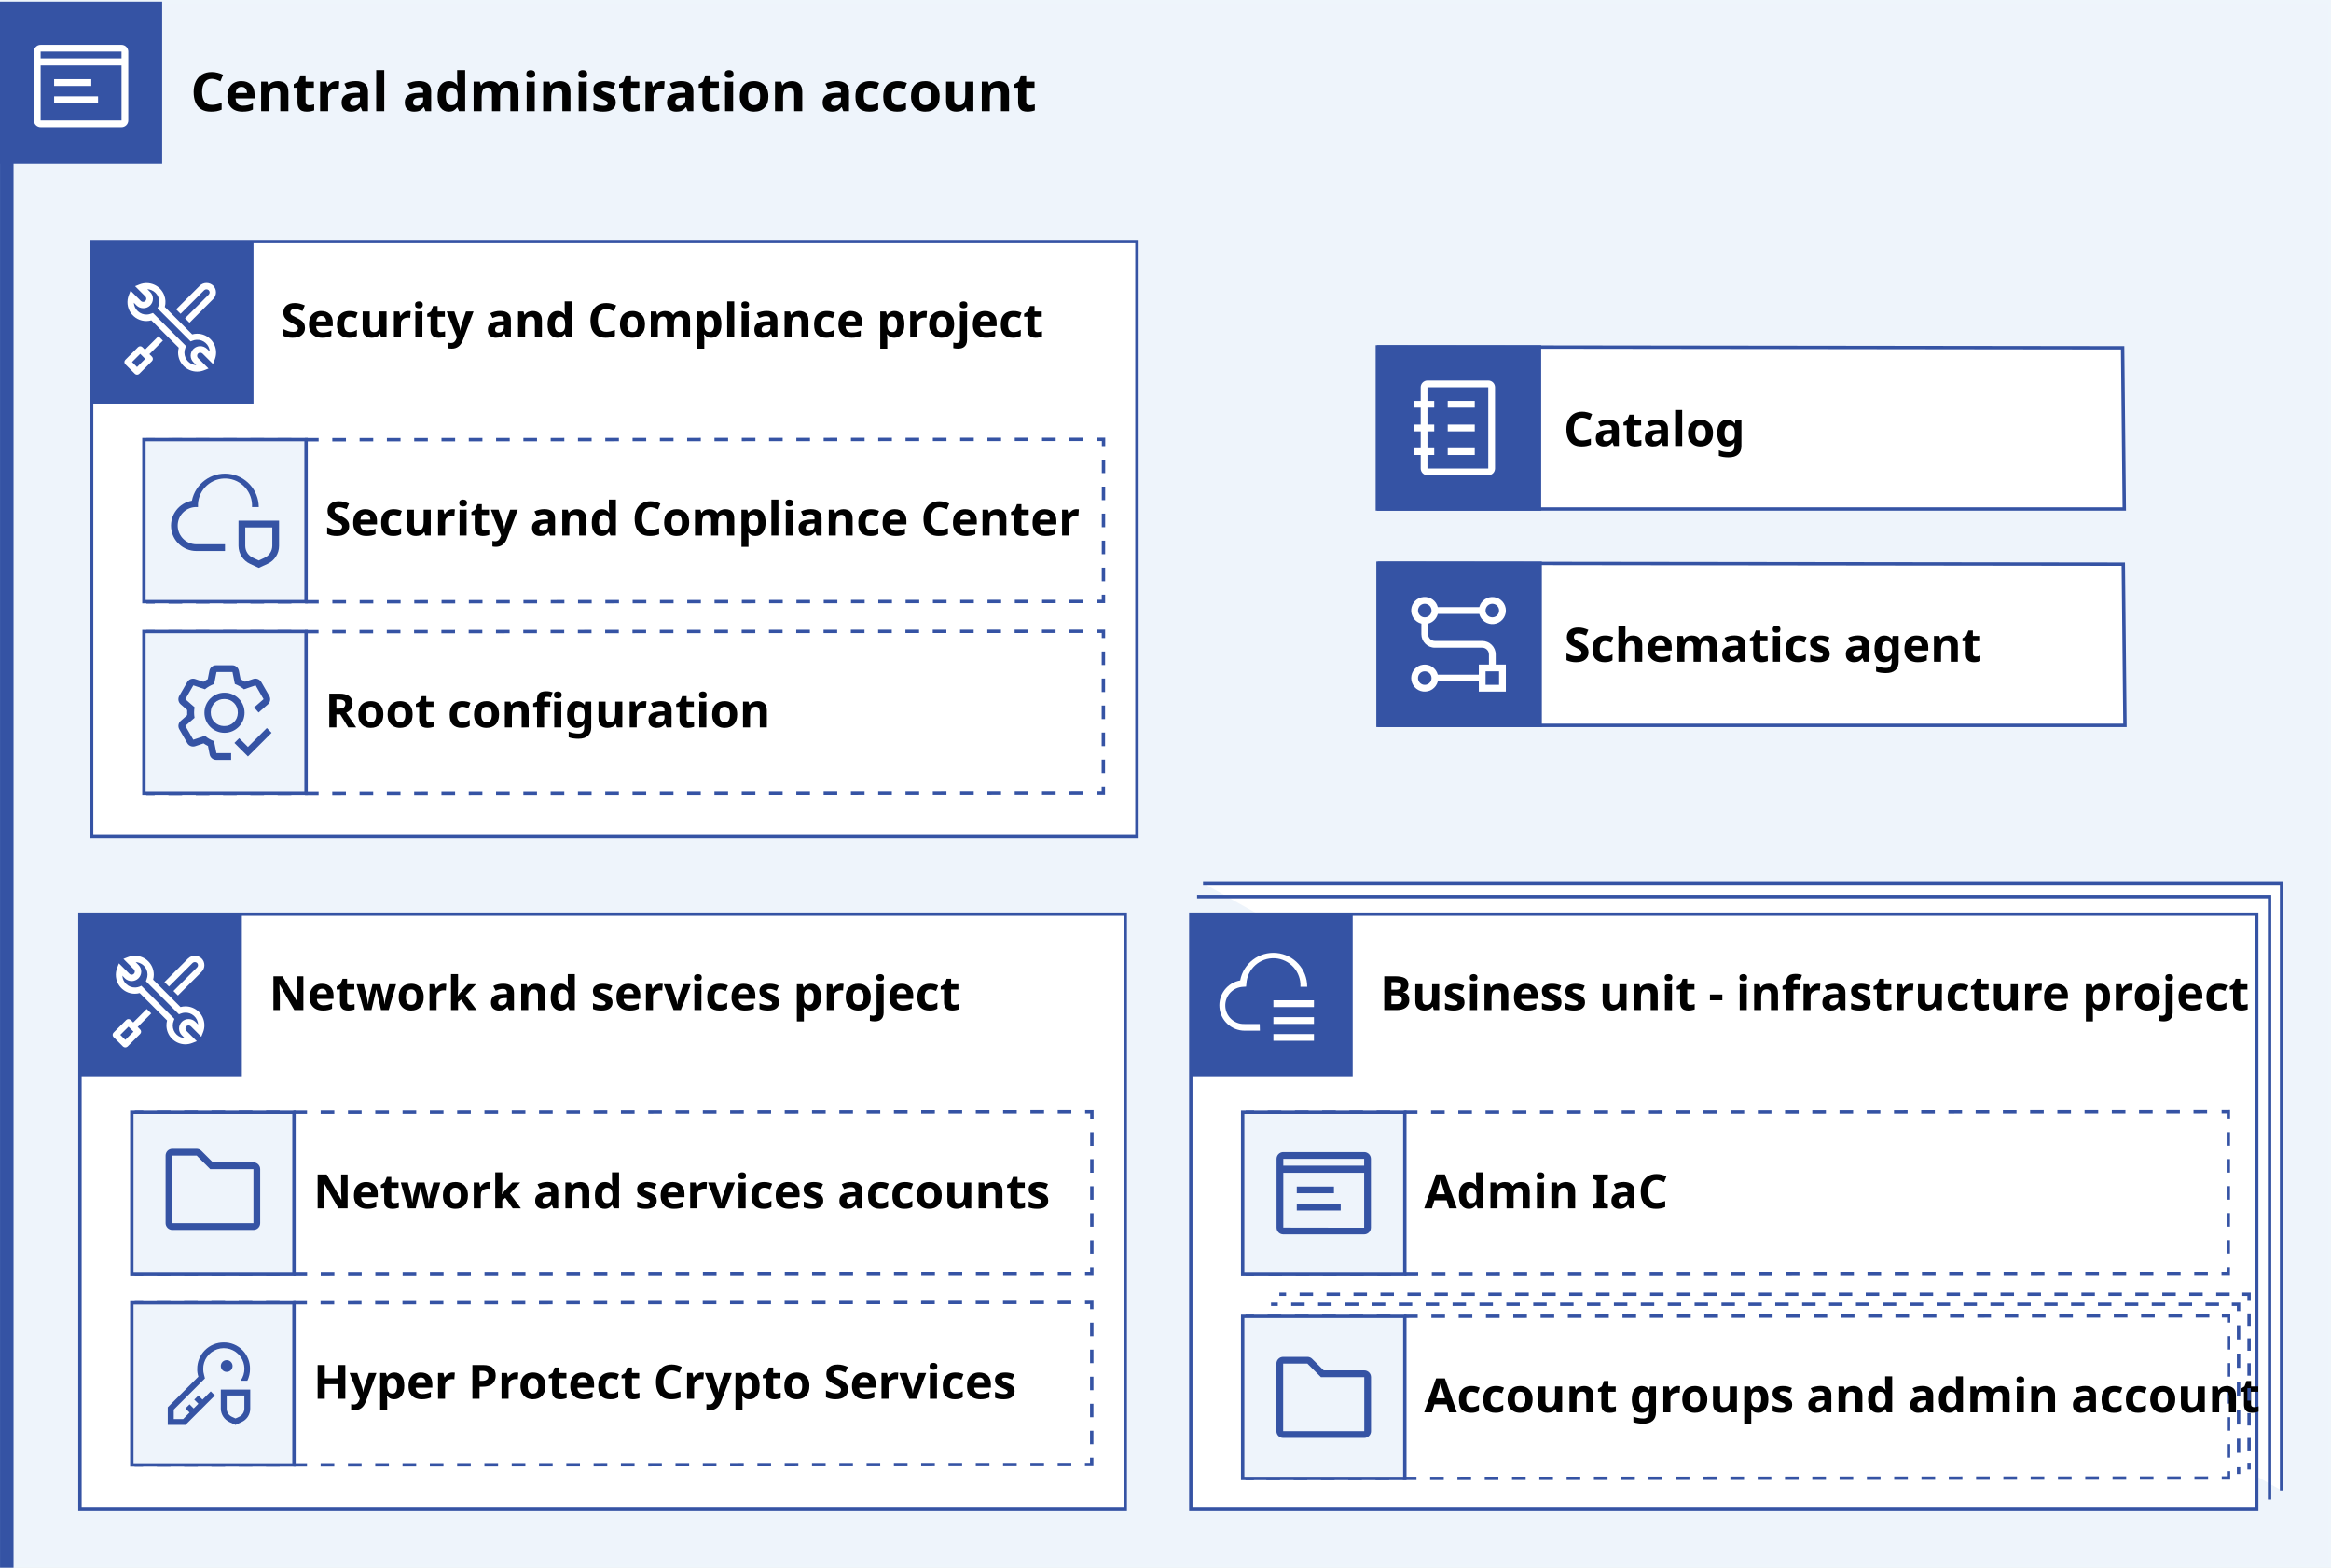
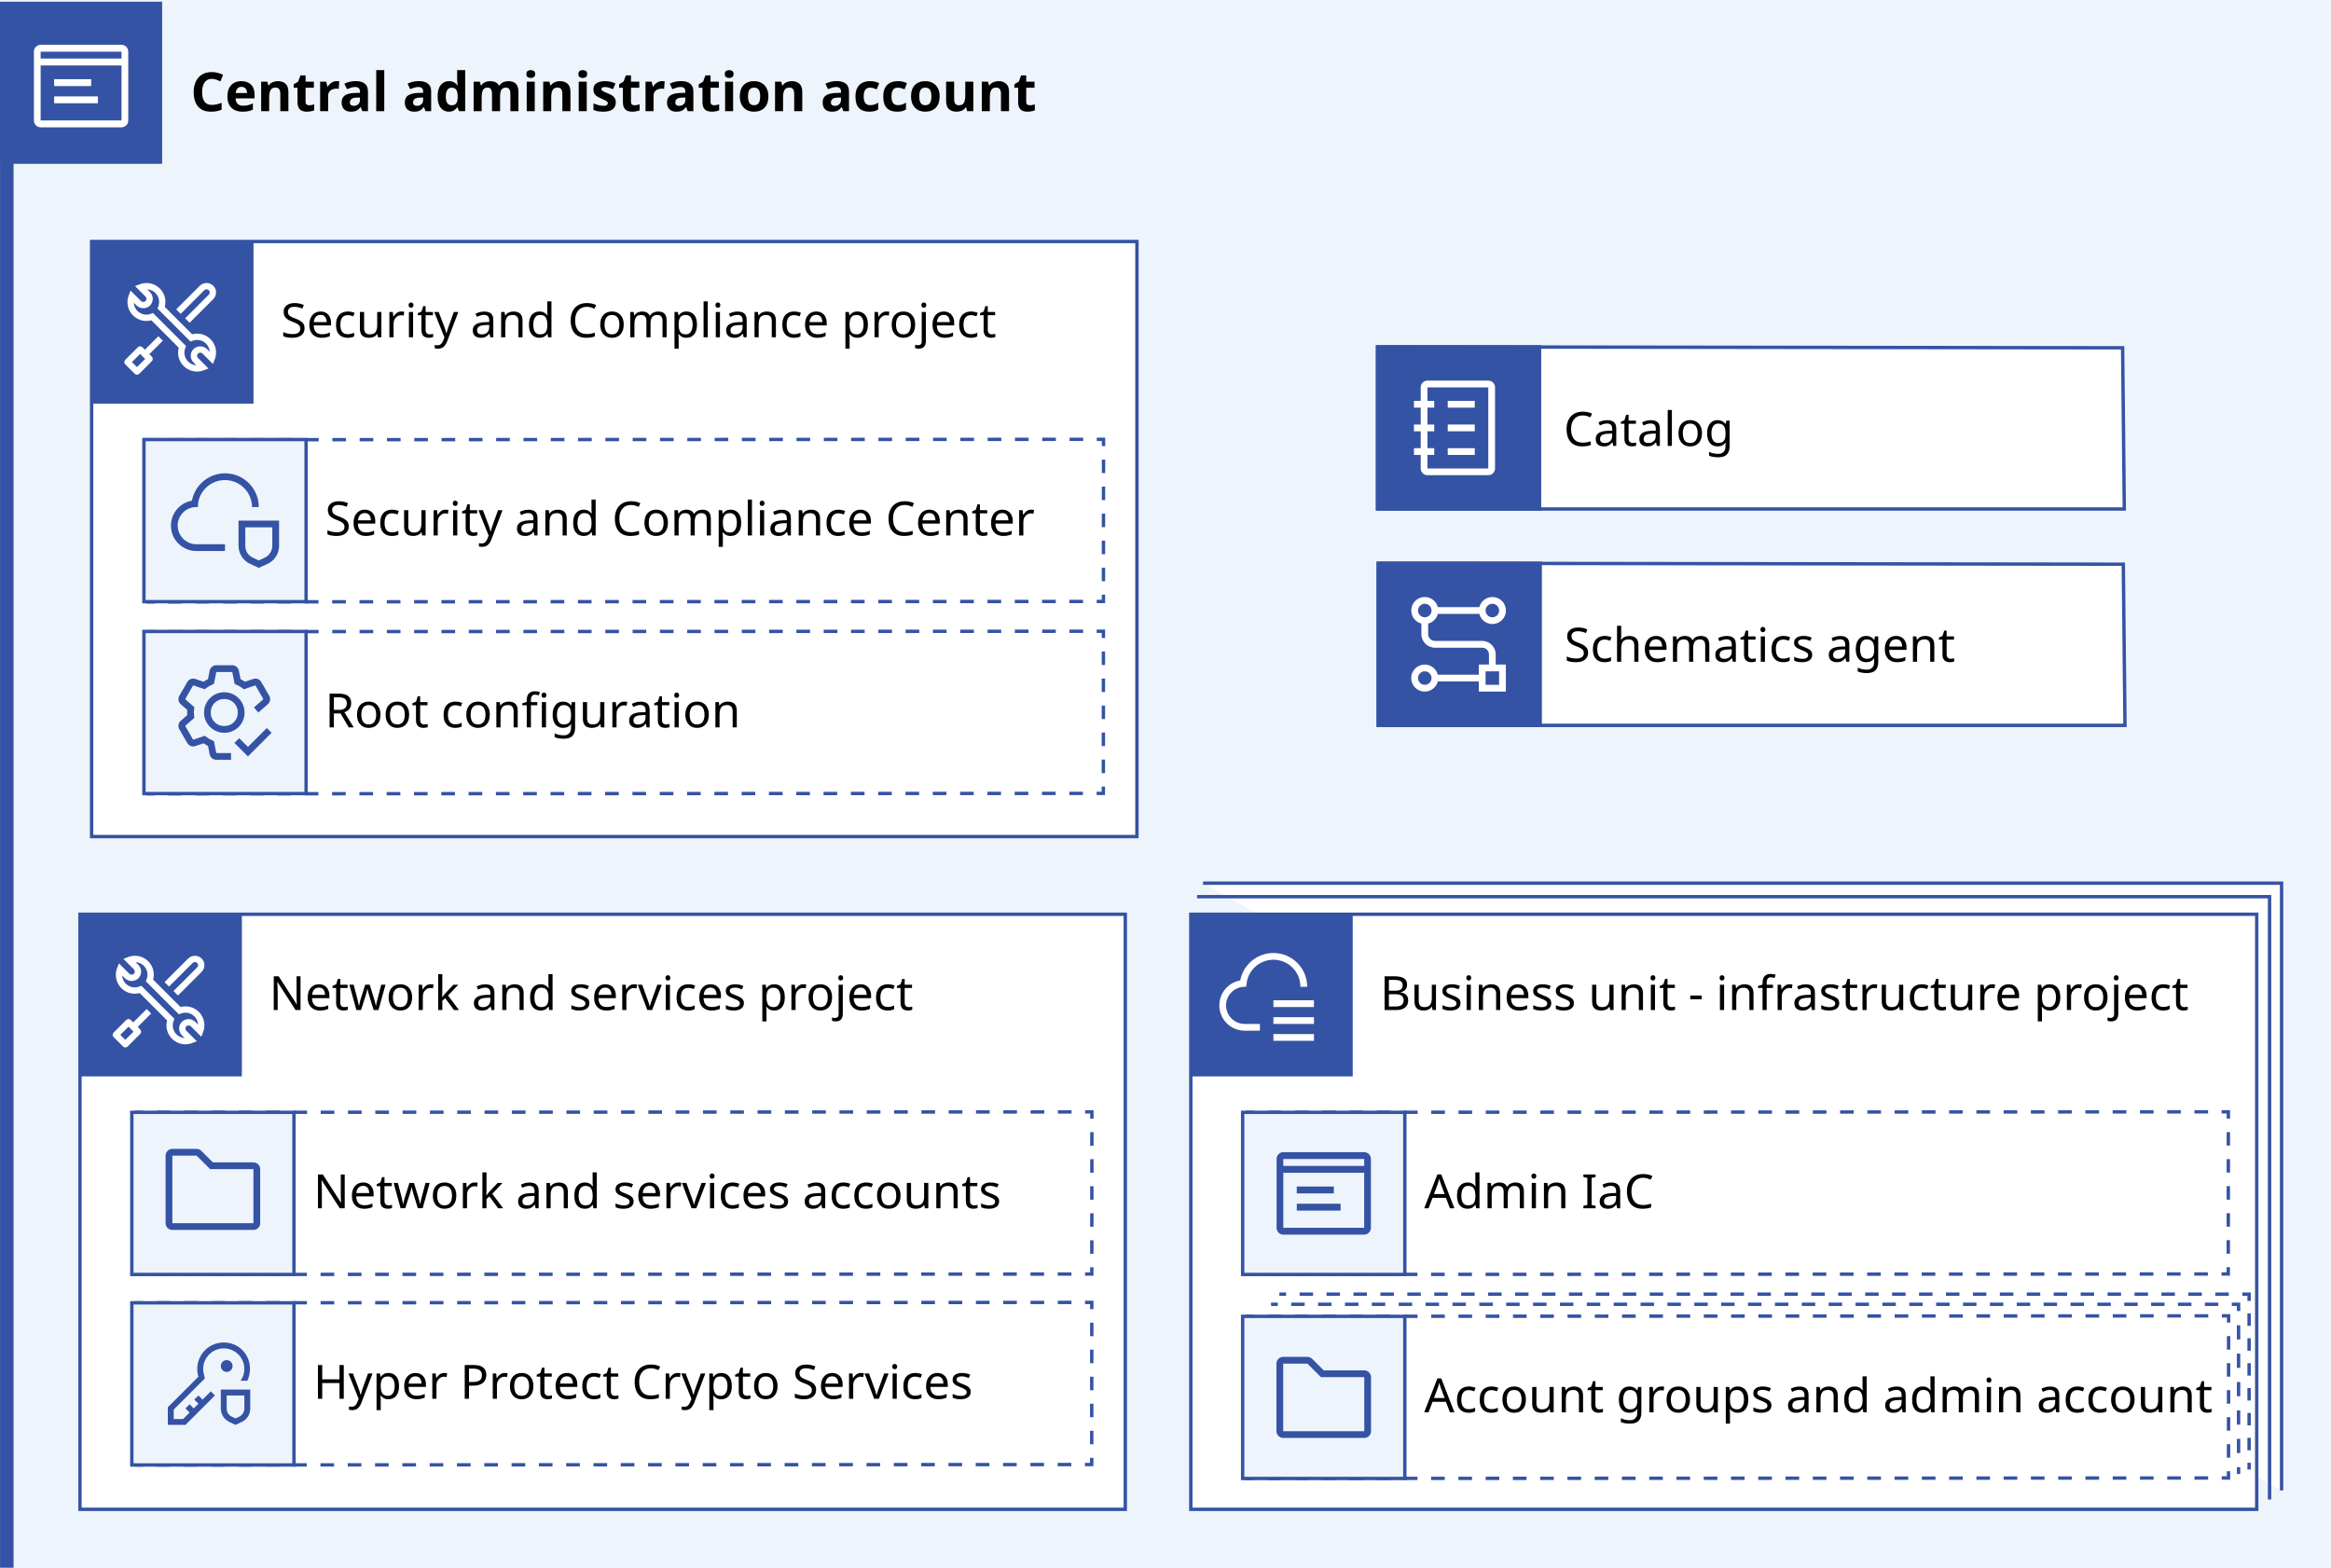
- <svg xmlns="http://www.w3.org/2000/svg" id="Layer_1" data-name="Layer 1" width="689.98" height="464.13" viewBox="0 0 689.98 464.13">
+ <svg xmlns="http://www.w3.org/2000/svg" id="Layer_1" data-name="Layer 1" width="689.976" height="464.13" viewBox="0 0 689.976 464.13">
  <defs>
-     <style>.cls-1,.cls-12{fill:#eef4fb;}.cls-1{stroke:#eef5fb;}.cls-1,.cls-10,.cls-11,.cls-12,.cls-13,.cls-14,.cls-15,.cls-16,.cls-17,.cls-18,.cls-19,.cls-2,.cls-5,.cls-7,.cls-9{stroke-miterlimit:10;}.cls-2,.cls-6,.cls-7{fill:#fff;}.cls-10,.cls-11,.cls-12,.cls-13,.cls-14,.cls-15,.cls-16,.cls-17,.cls-18,.cls-19,.cls-2,.cls-5,.cls-7,.cls-9{stroke:#3553a4;}.cls-15,.cls-2{fill-rule:evenodd;}.cls-3,.cls-5{fill:#3553a4;}.cls-4{font-size:16px;}.cls-4,.cls-8{fill:#010101;font-family:IBMPlexSans-SemiBold, IBM Plex Sans;font-weight:600;}.cls-8{font-size:14px;}.cls-10,.cls-11,.cls-13,.cls-14,.cls-15,.cls-16,.cls-17,.cls-18,.cls-19,.cls-9{fill:none;}.cls-10{stroke-dasharray:4.04 4.04;}.cls-11{stroke-dasharray:4 4;}.cls-13{stroke-dasharray:4.03 4.03;}.cls-14{stroke-dasharray:4.04 4.04;}.cls-16{stroke-dasharray:3.98 3.98;}.cls-17{stroke-dasharray:4.2 4.2;}.cls-18{stroke-dasharray:3.99 3.99;}.cls-19{stroke-dasharray:3.69 3.69;}</style>
+     <style>.cls-1,.cls-12{fill:#eef4fb;}.cls-1{stroke:#eef5fb;}.cls-1,.cls-10,.cls-11,.cls-12,.cls-13,.cls-14,.cls-15,.cls-16,.cls-17,.cls-18,.cls-19,.cls-2,.cls-5,.cls-7,.cls-9{stroke-miterlimit:10;}.cls-2,.cls-6,.cls-7{fill:#fff;}.cls-10,.cls-11,.cls-12,.cls-13,.cls-14,.cls-15,.cls-16,.cls-17,.cls-18,.cls-19,.cls-2,.cls-5,.cls-7,.cls-9{stroke:#3553a4;}.cls-15,.cls-2{fill-rule:evenodd;}.cls-3,.cls-5{fill:#3553a4;}.cls-4{font-size:16px;font-family:IBMPlexSans-SemiBold, IBM Plex Sans;font-weight:600;}.cls-4,.cls-8{fill:#010101;}.cls-8{font-size:14px;font-family:IBMPlexSans, IBM Plex Sans;}.cls-10,.cls-11,.cls-13,.cls-14,.cls-15,.cls-16,.cls-17,.cls-18,.cls-19,.cls-9{fill:none;}.cls-10{stroke-dasharray:4.041 4.041;}.cls-11{stroke-dasharray:4 4;}.cls-13{stroke-dasharray:4.034 4.034;}.cls-14{stroke-dasharray:4.035 4.035;}.cls-16{stroke-dasharray:3.977 3.977;}.cls-17{stroke-dasharray:4.204 4.204;}.cls-18{stroke-dasharray:3.986 3.986;}.cls-19{stroke-dasharray:3.686 3.686;}</style>
  </defs>
-   <rect class="cls-1" x="0.51" y="0.5" width="688.96" height="463.13" />
-   <polyline class="cls-2" points="356.1 261.47 675.35 261.47 675.35 441.24" />
+   <rect class="cls-1" x="0.512" y="0.5" width="688.964" height="463.13" />
+   <polyline class="cls-2" points="356.099 261.467 675.349 261.467 675.349 441.243" />
  <rect class="cls-3" y="0.5" width="48" height="48" />
-   <text class="cls-4" transform="translate(56.4 32.91)">Central administration account</text>
-   <rect class="cls-5" x="0.51" y="48.5" width="3" height="415.13" />
-   <path class="cls-6" d="M471.8,37.6h11v2h-11Zm0,5.08h13v2h-13Z" transform="translate(-455.78 -14.15)" />
-   <path class="cls-6" d="M491.75,27.42H467.81a2,2,0,0,0-2,2V49.81a2,2,0,0,0,2,2h23.94a2,2,0,0,0,2-2V29.45A2,2,0,0,0,491.75,27.42Zm0,2v2H467.81v-2ZM467.81,49.81V33.52h23.94V49.81Z" transform="translate(-455.78 -14.15)" />
-   <polygon class="cls-7" points="408.1 102.69 628.3 102.97 628.79 150.69 408.1 150.69 408.1 102.69" />
-   <text class="cls-8" transform="translate(462.85 132.02)">Catalog</text>
-   <rect class="cls-5" x="407.69" y="102.69" width="48" height="48" />
-   <path class="cls-6" d="M896.31,126.84h-18a2,2,0,0,0-2,2v4h-2v2h2v5h-2v2h2v5h-2v2h2v4a2,2,0,0,0,2,2h18a2,2,0,0,0,2-2v-24A2,2,0,0,0,896.31,126.84Zm0,26h-18v-4h2v-2h-2v-5h2v-2h-2v-5h2v-2h-2v-4h18Z" transform="translate(-455.78 -14.15)" />
-   <rect class="cls-6" x="428.53" y="118.69" width="8" height="2" />
-   <rect class="cls-6" x="428.53" y="125.69" width="8" height="2" />
-   <rect class="cls-6" x="428.53" y="132.69" width="8" height="2" />
-   <polygon class="cls-7" points="408.3 166.75 628.5 167.03 628.99 214.75 408.3 214.75 408.3 166.75" />
-   <text class="cls-8" transform="translate(463.05 195.91)">Schematics agent</text>
-   <rect class="cls-5" x="407.89" y="166.75" width="48" height="48" />
-   <path class="cls-6" d="M898.51,207.9a4,4,0,0,0-4-4h-14a2,2,0,0,1-2-2v-3.14a4,4,0,0,0,2.86-2.86h12.28a4,4,0,1,0,0-2H881.37a4,4,0,1,0-4.86,4.86v3.14a4,4,0,0,0,4,4h14a2,2,0,0,1,2,2v3h-3v3H881.37a4,4,0,1,0,0,2h12.14v3h8v-8h-3Zm-1-15a2,2,0,1,1-2,2A2,2,0,0,1,897.51,192.9Zm-22,2a2,2,0,1,1,2,2A2,2,0,0,1,875.51,194.9Zm2,22a2,2,0,1,1,2-2A2,2,0,0,1,877.51,216.9Zm22-4v4h-4v-4Z" transform="translate(-455.78 -14.15)" />
-   <rect class="cls-7" x="23.67" y="270.67" width="309.41" height="176.17" />
-   <text class="cls-8" transform="translate(79.67 299.03)">Network and services project</text>
-   <rect class="cls-6" x="40.38" y="329.25" width="282.81" height="48" />
-   <polyline class="cls-9" points="40.4 331.32 40.4 329.32 42.4 329.31" />
-   <line class="cls-10" x1="46.44" y1="329.31" x2="319.18" y2="329.19" />
-   <polyline class="cls-9" points="321.2 329.19 323.2 329.19 323.2 331.19" />
-   <line class="cls-11" x1="323.2" y1="335.19" x2="323.18" y2="373.19" />
-   <polyline class="cls-9" points="323.18 375.19 323.18 377.19 321.18 377.19" />
-   <line class="cls-10" x1="317.14" y1="377.19" x2="44.39" y2="377.31" />
-   <polyline class="cls-9" points="42.37 377.31 40.37 377.32 40.37 375.32" />
-   <line class="cls-11" x1="40.37" y1="371.32" x2="40.39" y2="333.32" />
-   <text class="cls-8" transform="translate(92.76 357.72)">Network and services accounts</text>
-   <rect class="cls-6" x="40.35" y="385.65" width="282.81" height="48" />
-   <polyline class="cls-9" points="40.36 387.71 40.37 385.71 42.37 385.71" />
-   <line class="cls-10" x1="46.41" y1="385.71" x2="319.15" y2="385.59" />
-   <polyline class="cls-9" points="321.17 385.59 323.17 385.58 323.17 387.58" />
-   <line class="cls-11" x1="323.17" y1="391.58" x2="323.15" y2="429.59" />
-   <polyline class="cls-9" points="323.15 431.58 323.15 433.58 321.15 433.59" />
-   <line class="cls-10" x1="317.11" y1="433.59" x2="44.36" y2="433.71" />
-   <polyline class="cls-9" points="42.34 433.71 40.34 433.71 40.34 431.71" />
-   <line class="cls-11" x1="40.34" y1="427.71" x2="40.36" y2="389.71" />
-   <text class="cls-8" transform="translate(92.76 414.12)">Hyper Protect Crypto Services</text>
-   <rect class="cls-12" x="39.02" y="329.31" width="48" height="48" />
-   <rect class="cls-12" x="39.02" y="385.71" width="48" height="48" />
-   <rect class="cls-3" x="23.59" y="270.67" width="48" height="48" />
-   <path class="cls-6" d="M496.54,318.18l4-4-1.33-1.32-4,4-.75-.74a.94.94,0,0,0-1.32,0h0l-3.75,3.75a.94.94,0,0,0,0,1.32h0l2.81,2.81a1,1,0,0,0,1.33,0h0l3.74-3.75a.92.92,0,0,0,0-1.32h0ZM492.87,322l-1.48-1.48,2.42-2.42,1.49,1.48Z" transform="translate(-455.78 -14.15)" />
-   <path class="cls-6" d="M510.66,323.33a5.62,5.62,0,0,1-5.61-5.62,5.45,5.45,0,0,1,.19-1.45l-8.11-8.11a5.46,5.46,0,0,1-1.45.2,5.61,5.61,0,0,1-5.22-7.67l.52-1.33,3.11,3.1a.93.93,0,0,0,1.32-1.32h0l-3.1-3.1,1.33-.52a5.59,5.59,0,0,1,7.27,3.13,5.74,5.74,0,0,1,.39,2.09,5.46,5.46,0,0,1-.2,1.45l8.12,8.11a5.38,5.38,0,0,1,1.44-.2,5.6,5.6,0,0,1,5.62,5.57,5.5,5.5,0,0,1-.39,2.09l-.53,1.34-3.1-3.11a1,1,0,0,0-1.32,0,.94.94,0,0,0,0,1.33h0l3.1,3.1-1.33.52A5.75,5.75,0,0,1,510.66,323.33ZM497.61,306l9.8,9.8-.22.57a3.72,3.72,0,0,0,2.07,4.84,3.9,3.9,0,0,0,1.17.26l-.82-.82a2.82,2.82,0,0,1,0-4h0a2.89,2.89,0,0,1,4,0l.81.82a3.71,3.71,0,0,0-3.93-3.51,3.67,3.67,0,0,0-1.17.26l-.57.22-9.79-9.79.22-.57a3.71,3.71,0,0,0-2.07-4.84,3.61,3.61,0,0,0-1.17-.26l.81.82a2.8,2.8,0,0,1,0,4h0a2.88,2.88,0,0,1-4,0L492,303a3.72,3.72,0,0,0,3.92,3.51,3.9,3.9,0,0,0,1.17-.26Z" transform="translate(-455.78 -14.15)" />
-   <path class="cls-6" d="M515.46,297.91a2.88,2.88,0,0,0-4,0l-7,7,1.33,1.32,7-7a1,1,0,0,1,1.33,0,.94.94,0,0,1,0,1.32l-7,7,1.33,1.32,7-7A2.8,2.8,0,0,0,515.46,297.91Z" transform="translate(-455.78 -14.15)" />
-   <path class="cls-3" d="M525.49,436l-1.83-.87a4.45,4.45,0,0,1-2.52-3.92v-5.67h8.71v5.67a4.3,4.3,0,0,1-2.53,3.92Zm-2.61-8.71v3.92a2.63,2.63,0,0,0,1.48,2.35l1.13.52,1.14-.52a2.73,2.73,0,0,0,1.48-2.35v-3.92Z" transform="translate(-455.78 -14.15)" />
-   <circle class="cls-3" cx="67.1" cy="404.42" r="1.74" />
-   <path class="cls-3" d="M522,411.6a7.81,7.81,0,0,0-7.84,7.84,6.54,6.54,0,0,0,.34,2.27l-9.06,9.06V436h5.23l8.71-8.71-1.22-1.22-2.44,2.44-1.22-1.22-1.22,1.22,1.22,1.22-1.39,1.39-1.22-1.22-1.22,1.22,1.22,1.22L510,434.26h-2.79v-2.79l8.54-8.54.7-.7-.26-1a6.24,6.24,0,0,1-.26-1.75A6.1,6.1,0,1,1,527,422.93h2a7.93,7.93,0,0,0,.78-3.49A7.68,7.68,0,0,0,522,411.6Z" transform="translate(-455.78 -14.15)" />
-   <rect class="cls-7" x="352.48" y="270.67" width="315.51" height="176.17" />
-   <text class="cls-8" transform="translate(408.48 299.03)">Business unit - infrastructure project</text>
-   <polygon class="cls-6" points="369.21 329.32 659.6 329.16 659.57 377.16 369.18 377.32 369.21 329.32" />
-   <polyline class="cls-9" points="369.21 331.32 369.21 329.32 371.21 329.31" />
-   <line class="cls-13" x1="375.24" y1="329.31" x2="655.58" y2="329.17" />
-   <polyline class="cls-9" points="657.6 329.17 659.6 329.16 659.6 331.16" />
-   <line class="cls-11" x1="659.59" y1="335.16" x2="659.57" y2="373.16" />
-   <polyline class="cls-9" points="659.57 375.16 659.57 377.16 657.57 377.17" />
-   <line class="cls-13" x1="653.53" y1="377.17" x2="373.2" y2="377.31" />
-   <polyline class="cls-9" points="371.18 377.31 369.18 377.32 369.18 375.32" />
-   <line class="cls-11" x1="369.18" y1="371.32" x2="369.21" y2="333.32" />
-   <text class="cls-8" transform="translate(421.57 357.72)">Admin IaC</text>
-   <polygon class="cls-6" points="369.18 389.71 659.67 389.56 659.64 437.56 369.15 437.71 369.18 389.71" />
-   <polyline class="cls-9" points="369.18 391.71 369.18 389.71 371.18 389.71" />
-   <line class="cls-14" x1="375.21" y1="389.71" x2="655.65" y2="389.56" />
-   <polyline class="cls-9" points="657.67 389.56 659.67 389.56 659.67 391.56" />
-   <line class="cls-11" x1="659.67" y1="395.56" x2="659.64" y2="433.56" />
-   <polyline class="cls-9" points="659.64 435.56 659.64 437.56 657.64 437.56" />
-   <line class="cls-14" x1="653.6" y1="437.57" x2="373.17" y2="437.71" />
-   <polyline class="cls-9" points="371.15 437.71 369.15 437.71 369.15 435.71" />
-   <line class="cls-11" x1="369.15" y1="431.71" x2="369.18" y2="393.71" />
-   <text class="cls-8" transform="translate(421.57 418.12)">Account groups and admin account</text>
-   <rect class="cls-12" x="367.83" y="329.31" width="48" height="48" />
-   <rect class="cls-12" x="367.83" y="389.71" width="48" height="48" />
-   <path class="cls-3" d="M839.63,365.43h11v2h-11Zm0,5.09h13v2h-13Z" transform="translate(-455.78 -14.15)" />
-   <path class="cls-3" d="M859.57,355.25H835.64a2,2,0,0,0-2,2v20.35a2,2,0,0,0,2,2h23.93a2,2,0,0,0,2-2V357.29A2,2,0,0,0,859.57,355.25Zm0,2v2H835.64v-2Zm-23.93,20.35V361.36h23.93v16.28Z" transform="translate(-455.78 -14.15)" />
-   <rect class="cls-3" x="352.4" y="270.67" width="48" height="48" />
-   <polyline class="cls-15" points="354.34 265.47 671.79 265.47 671.79 443.93" />
-   <line class="cls-9" x1="376.23" y1="386.14" x2="378.23" y2="386.14" />
-   <line class="cls-16" x1="382.2" y1="386.14" x2="658.63" y2="386.14" />
-   <polyline class="cls-9" points="660.62 386.14 662.62 386.14 662.62 388.14" />
-   <line class="cls-17" x1="662.62" y1="392.34" x2="662.62" y2="432.28" />
-   <line class="cls-9" x1="662.62" y1="434.39" x2="662.62" y2="436.39" />
-   <line class="cls-9" x1="378.69" y1="383.14" x2="380.69" y2="383.14" />
-   <line class="cls-18" x1="384.68" y1="383.14" x2="661.74" y2="383.14" />
-   <polyline class="cls-9" points="663.73 383.14 665.73 383.14 665.73 385.14" />
-   <line class="cls-19" x1="665.73" y1="388.83" x2="665.73" y2="431.21" />
-   <line class="cls-9" x1="665.73" y1="433.06" x2="665.73" y2="435.06" />
-   <path class="cls-3" d="M842.77,417.86l3.42,3.41.58.59H859.6v16h-24v-20h7.17m0-2H835.6a2,2,0,0,0-2,2v20a2,2,0,0,0,2,2h24a2,2,0,0,0,2-2v-16a2,2,0,0,0-2-2h-12l-3.41-3.41A2,2,0,0,0,842.77,415.86Z" transform="translate(-455.78 -14.15)" />
-   <rect class="cls-6" x="376.93" y="306.14" width="12" height="2" />
-   <rect class="cls-6" x="376.93" y="301.14" width="12" height="2" />
-   <rect class="cls-6" x="376.93" y="296.14" width="12" height="2" />
-   <path class="cls-6" d="M828.71,319.29h-4.5a7.5,7.5,0,0,1-1.33-14.88,10,10,0,0,1,19.83,1.88h-2a8,8,0,0,0-16-.87l-.09.83-.84.06a5.5,5.5,0,0,0,.38,11h4.5Z" transform="translate(-455.78 -14.15)" />
-   <path class="cls-3" d="M514,356.28l3.42,3.41.58.59H530.8v16h-24v-20H514m0-2H506.8a2,2,0,0,0-2,2v20a2,2,0,0,0,2,2h24a2,2,0,0,0,2-2v-16a2,2,0,0,0-2-2h-12l-3.41-3.41A2,2,0,0,0,514,354.28Z" transform="translate(-455.78 -14.15)" />
-   <rect class="cls-7" x="27.12" y="71.5" width="309.41" height="176.17" />
-   <text class="cls-8" transform="translate(83.12 99.86)">Security and Compliance project</text>
-   <rect class="cls-6" x="43.83" y="130.13" width="282.81" height="48" />
-   <polyline class="cls-9" points="43.84 132.19 43.84 130.19 45.84 130.19" />
-   <line class="cls-10" x1="49.88" y1="130.19" x2="322.63" y2="130.06" />
-   <polyline class="cls-9" points="324.65 130.06 326.65 130.06 326.65 132.06" />
-   <line class="cls-11" x1="326.64" y1="136.06" x2="326.62" y2="174.06" />
-   <polyline class="cls-9" points="326.62 176.06 326.62 178.06 324.62 178.06" />
-   <line class="cls-10" x1="320.58" y1="178.07" x2="47.84" y2="178.19" />
-   <polyline class="cls-9" points="45.82 178.19 43.82 178.19 43.82 176.19" />
-   <line class="cls-11" x1="43.82" y1="172.19" x2="43.84" y2="134.19" />
-   <text class="cls-8" transform="translate(96.2 158.53)">Security and Compliance Center</text>
-   <rect class="cls-6" x="43.8" y="186.95" width="282.81" height="48" />
-   <polyline class="cls-9" points="43.81 189.01 43.81 187.01 45.81 187.01" />
-   <line class="cls-10" x1="49.85" y1="187.01" x2="322.6" y2="186.88" />
-   <polyline class="cls-9" points="324.62 186.88 326.62 186.88 326.62 188.88" />
-   <line class="cls-11" x1="326.61" y1="192.88" x2="326.59" y2="230.88" />
-   <polyline class="cls-9" points="326.59 232.88 326.59 234.88 324.59 234.88" />
-   <line class="cls-10" x1="320.55" y1="234.88" x2="47.81" y2="235.01" />
-   <polyline class="cls-9" points="45.78 235.01 43.78 235.01 43.79 233.01" />
-   <line class="cls-11" x1="43.79" y1="229.01" x2="43.81" y2="191.01" />
-   <text class="cls-8" transform="translate(96.2 215.35)">Root configuration</text>
-   <rect class="cls-12" x="42.6" y="130.13" width="48" height="48" />
-   <rect class="cls-12" x="42.6" y="186.95" width="48" height="48" />
-   <rect class="cls-3" x="27.04" y="71.5" width="48" height="48" />
-   <path class="cls-6" d="M500,119l4-4-1.32-1.32-4,4-.74-.74a.92.92,0,0,0-1.32,0h0l-3.74,3.75a.92.92,0,0,0,0,1.32h0l2.81,2.81a.94.94,0,0,0,1.32,0h0l3.75-3.75a.94.94,0,0,0,0-1.32h0Zm-3.66,3.82-1.48-1.48,2.42-2.42,1.48,1.48Z" transform="translate(-455.78 -14.15)" />
-   <path class="cls-6" d="M514.11,124.16a5.64,5.64,0,0,1-5.62-5.62,5.46,5.46,0,0,1,.2-1.45L500.58,109a5.9,5.9,0,0,1-1.45.2,5.59,5.59,0,0,1-5.22-7.67l.52-1.33,3.1,3.1a.94.94,0,0,0,1.33-1.32h0l-3.1-3.1,1.34-.53a5.59,5.59,0,0,1,7.26,3.14,5.53,5.53,0,0,1,.2,3.54l8.11,8.11a5.46,5.46,0,0,1,1.45-.2,5.6,5.6,0,0,1,5.62,5.57,5.51,5.51,0,0,1-.4,2.09l-.52,1.33-3.1-3.1a1,1,0,0,0-1.33,0,1,1,0,0,0,0,1.33h0l3.11,3.1-1.34.52A5.7,5.7,0,0,1,514.11,124.16Zm-13.05-17.35,9.79,9.8-.22.57A3.73,3.73,0,0,0,512.7,122a4,4,0,0,0,1.18.26l-.82-.82a2.8,2.8,0,0,1,0-4h0a2.88,2.88,0,0,1,4,0l.82.81a3.72,3.72,0,0,0-3.93-3.5,3.61,3.61,0,0,0-1.17.26l-.57.22-9.8-9.79.23-.57a3.73,3.73,0,0,0-2.08-4.84,3.56,3.56,0,0,0-1.17-.26l.82.82a2.8,2.8,0,0,1,0,4h0a2.88,2.88,0,0,1-4,0l-.82-.82a3.74,3.74,0,0,0,3.93,3.51,3.9,3.9,0,0,0,1.17-.26Z" transform="translate(-455.78 -14.15)" />
-   <path class="cls-6" d="M518.91,98.74a2.87,2.87,0,0,0-4,0l-7,7,1.32,1.32,7-7a1,1,0,0,1,1.32,0,.92.92,0,0,1,0,1.32l-7,7,1.32,1.32,7-7A2.82,2.82,0,0,0,518.91,98.74Z" transform="translate(-455.78 -14.15)" />
-   <path class="cls-3" d="M522.17,231.1a5.94,5.94,0,1,1,.12,0Zm0-10a3.91,3.91,0,0,0-4,3.82.54.54,0,0,0,0,.18,3.91,3.91,0,0,0,3.82,4h.18a3.93,3.93,0,0,0,4-3.83v-.17a3.91,3.91,0,0,0-3.83-4Z" transform="translate(-455.78 -14.15)" />
-   <path class="cls-3" d="M535.47,220.14l-2.36-4.09a2,2,0,0,0-2.37-.89l-2.44.82a12.09,12.09,0,0,0-1.31-.76l-.5-2.52a2,2,0,0,0-2-1.6h-4.72a2,2,0,0,0-2,1.6l-.5,2.52A10.35,10.35,0,0,0,516,216l-2.42-.82a2,2,0,0,0-2.37.89l-2.36,4.09a2,2,0,0,0,.41,2.5l1.93,1.7c0,.25,0,.5,0,.76s0,.51,0,.76l-1.92,1.69a2,2,0,0,0-.41,2.5l2.36,4.09a2,2,0,0,0,2.37.89l2.44-.82a11.43,11.43,0,0,0,1.31.76l.5,2.52a2,2,0,0,0,2,1.61h4.36v-2h-4.36l-.71-3.55a9,9,0,0,1-2.7-1.58L513,233.14l-2.36-4.09,2.73-2.39a8.9,8.9,0,0,1,0-3.13l-2.72-2.39,2.36-4.09,3.43,1.16a9.21,9.21,0,0,1,2.72-1.56l.71-3.55h4.72l.71,3.55a8.88,8.88,0,0,1,2.69,1.57l3.45-1.17,2.36,4.09-2.8,2.45,1.32,1.51,2.8-2.46A2,2,0,0,0,535.47,220.14Z" transform="translate(-455.78 -14.15)" />
-   <polygon class="cls-3" points="73.39 221.13 70.8 218.54 69.39 219.95 73.39 223.95 80.39 216.95 78.98 215.54 73.39 221.13" />
-   <path id="_Path_" data-name="&lt;Path&gt;" class="cls-3" d="M536.38,170.28v5.5a3.93,3.93,0,0,1-2.3,3.5l-1.7.8-1.7-.8a3.83,3.83,0,0,1-2.3-3.5v-5.5h8m2-2h-12v7.5a5.92,5.92,0,0,0,3.4,5.3l2.6,1.2,2.6-1.2a5.81,5.81,0,0,0,3.4-5.3v-7.5Z" transform="translate(-455.78 -14.15)" />
-   <path class="cls-3" d="M522.38,177.28h-8.5a7.51,7.51,0,0,1-1.3-14.9,10,10,0,0,1,19.8,1.9h-2a8,8,0,0,0-16-.9v.9h-.9a5.48,5.48,0,0,0-5.1,5.5,5.55,5.55,0,0,0,5.5,5.5h8.5Z" transform="translate(-455.78 -14.15)" />
+   <text class="cls-4" transform="translate(56.4031 32.9122)">Central administration account</text>
+   <rect class="cls-5" x="0.512" y="48.5" width="3" height="415.13" />
+   <path class="cls-6" d="M471.799,37.595H482.77v2.036h-10.971Zm0,5.089h12.966V44.72H471.799Z" transform="translate(-455.778 -14.1504)" />
+   <path class="cls-6" d="M491.746,27.417H467.81a2.015,2.015,0,0,0-1.995,2.036V49.808a2.015,2.015,0,0,0,1.995,2.035h23.937a2.015,2.015,0,0,0,1.995-2.035V29.453A2.015,2.015,0,0,0,491.746,27.417Zm0,2.036v2.035H467.81V29.453ZM467.81,49.808V33.524h23.937V49.808Z" transform="translate(-455.778 -14.1504)" />
+   <polygon class="cls-7" points="408.097 102.686 628.298 102.969 628.79 150.686 408.097 150.686 408.097 102.686" />
+   <text class="cls-8" transform="translate(462.8467 132.0208)">Catalog</text>
+   <rect class="cls-5" x="407.691" y="102.686" width="48" height="48" />
+   <path class="cls-6" d="M896.308,126.836h-18a2,2,0,0,0-2,2v4h-2v2h2v5h-2v2h2v5h-2v2h2v4a2,2,0,0,0,2,2h18a2,2,0,0,0,2-2v-24A2,2,0,0,0,896.308,126.836Zm0,26h-18v-4h2v-2h-2v-5h2v-2h-2v-5h2v-2h-2v-4h18Z" transform="translate(-455.778 -14.1504)" />
+   <rect class="cls-6" x="428.531" y="118.686" width="8" height="2" />
+   <rect class="cls-6" x="428.531" y="125.686" width="8" height="2" />
+   <rect class="cls-6" x="428.531" y="132.686" width="8" height="2" />
+   <polygon class="cls-7" points="408.3 166.749 628.501 167.032 628.994 214.749 408.3 214.749 408.3 166.749" />
+   <text class="cls-8" transform="translate(463.0501 195.909)">Schematics agent</text>
+   <rect class="cls-5" x="407.894" y="166.749" width="48" height="48" />
+   <path class="cls-6" d="M898.512,207.901a4.006,4.006,0,0,0-4.001-4.001h-13.998a2.003,2.003,0,0,1-2.001-2.001v-3.141A3.995,3.995,0,0,0,881.37,195.9h12.284a4,4,0,1,0,0-2H881.37a3.992,3.992,0,1,0-4.858,4.858v3.141a4.006,4.006,0,0,0,4.001,4.001h13.998a2.003,2.003,0,0,1,2.001,2.001V210.9h-3v3H881.37a4,4,0,1,0,0,2h12.142v3h8v-8h-3Zm-1-15.001a2,2,0,1,1-2,2A2,2,0,0,1,897.512,192.9Zm-22,2a2,2,0,1,1,2,2A2,2,0,0,1,875.512,194.9Zm2,22a2,2,0,1,1,2-2A2,2,0,0,1,877.512,216.9Zm22-4v4h-4v-4Z" transform="translate(-455.778 -14.1504)" />
+   <rect class="cls-7" x="23.673" y="270.674" width="309.414" height="176.168" />
+   <text class="cls-8" transform="translate(79.6727 299.0333)">Network and services project</text>
+   <rect class="cls-6" x="40.383" y="329.251" width="282.806" height="48" />
+   <polyline class="cls-9" points="40.395 331.316 40.396 329.316 42.396 329.315" />
+   <line class="cls-10" x1="46.437" y1="329.313" x2="319.182" y2="329.189" />
+   <polyline class="cls-9" points="321.202 329.188 323.202 329.187 323.201 331.187" />
+   <line class="cls-11" x1="323.199" y1="335.187" x2="323.178" y2="373.187" />
+   <polyline class="cls-9" points="323.177 375.187 323.176 377.187 321.176 377.188" />
+   <line class="cls-10" x1="317.136" y1="377.19" x2="44.39" y2="377.314" />
+   <polyline class="cls-9" points="42.37 377.315 40.37 377.316 40.371 375.316" />
+   <line class="cls-11" x1="40.373" y1="371.316" x2="40.394" y2="333.316" />
+   <text class="cls-8" transform="translate(92.7576 357.7204)">Network and services accounts</text>
+   <rect class="cls-6" x="40.353" y="385.649" width="282.806" height="48" />
+   <polyline class="cls-9" points="40.364 387.714 40.366 385.714 42.366 385.713" />
+   <line class="cls-10" x1="46.406" y1="385.711" x2="319.151" y2="385.587" />
+   <polyline class="cls-9" points="321.172 385.586 323.172 385.585 323.171 387.585" />
+   <line class="cls-11" x1="323.168" y1="391.585" x2="323.148" y2="429.585" />
+   <polyline class="cls-9" points="323.147 431.585 323.146 433.585 321.146 433.586" />
+   <line class="cls-10" x1="317.105" y1="433.588" x2="44.36" y2="433.712" />
+   <polyline class="cls-9" points="42.34 433.713 40.34 433.714 40.341 431.714" />
+   <line class="cls-11" x1="40.343" y1="427.714" x2="40.363" y2="389.714" />
+   <text class="cls-8" transform="translate(92.7571 414.1181)">Hyper Protect Crypto Services</text>
+   <rect class="cls-12" x="39.017" y="329.314" width="48" height="48" />
+   <rect class="cls-12" x="39.017" y="385.712" width="48" height="48" />
+   <rect class="cls-3" x="23.595" y="270.674" width="48" height="48" />
+   <path class="cls-6" d="M496.539,318.178l3.986-3.986-1.324-1.324-3.986,3.986-.743-.742a.936.936,0,0,0-1.323-.001l0,.001-3.745,3.745a.936.936,0,0,0-.001,1.323l.001.001,2.809,2.809a.936.936,0,0,0,1.323,0l0,0,3.745-3.745a.936.936,0,0,0,.001-1.323l-.001-.001Zm-3.665,3.826-1.485-1.485,2.421-2.421,1.485,1.485Z" transform="translate(-455.778 -14.1504)" />
+   <path class="cls-6" d="M510.664,323.327a5.624,5.624,0,0,1-5.618-5.618,5.466,5.466,0,0,1,.198-1.448l-8.112-8.112a5.478,5.478,0,0,1-1.448.197,5.595,5.595,0,0,1-5.222-7.662l.522-1.331,3.102,3.102a.958.958,0,0,0,1.323,0,.935.935,0,0,0,.001-1.323l-.001-.001-3.102-3.103,1.333-.522a5.597,5.597,0,0,1,7.662,5.223,5.47,5.47,0,0,1-.198,1.448l8.112,8.112a5.483,5.483,0,0,1,1.448-.197,5.595,5.595,0,0,1,5.222,7.662l-.522,1.331-3.102-3.102a.958.958,0,0,0-1.323,0,.935.935,0,0,0-.002,1.323l.001.001L514.04,322.41l-1.331.522A5.577,5.577,0,0,1,510.664,323.327Zm-13.05-17.344,9.795,9.795-.224.571a3.722,3.722,0,0,0,3.245,5.098l-.816-.816a2.808,2.808,0,0,1-.001-3.971l.001-.001a2.877,2.877,0,0,1,3.973,0l.815.815a3.723,3.723,0,0,0-5.099-3.245l-.571.223L498.939,304.66l.224-.57a3.722,3.722,0,0,0-3.245-5.099l.815.816a2.808,2.808,0,0,1,.001,3.971l-.001.001a2.876,2.876,0,0,1-3.972,0l-.815-.815a3.722,3.722,0,0,0,5.098,3.245Z" transform="translate(-455.778 -14.1504)" />
+   <path class="cls-6" d="M515.461,297.906a2.876,2.876,0,0,0-3.972,0l-7.004,7.003,1.324,1.324,7.004-7.004a.959.959,0,0,1,1.324,0,.938.938,0,0,1,0,1.324l-7.003,7.004,1.324,1.324,7.004-7.003A2.812,2.812,0,0,0,515.461,297.906Z" transform="translate(-455.778 -14.1504)" />
+   <path class="cls-3" d="M525.494,436l-1.83-.871a4.442,4.442,0,0,1-2.527-3.922v-5.665h8.714v5.665a4.292,4.292,0,0,1-2.527,3.922Zm-2.614-8.715v3.922a2.624,2.624,0,0,0,1.481,2.353l1.133.523,1.133-.523a2.727,2.727,0,0,0,1.482-2.353v-3.922Z" transform="translate(-455.778 -14.1504)" />
+   <circle class="cls-3" cx="67.102" cy="404.421" r="1.743" />
+   <path class="cls-3" d="M522.009,411.6a7.81,7.81,0,0,0-7.843,7.843,6.497,6.497,0,0,0,.349,2.266l-9.063,9.063V436H510.68l8.714-8.715-1.22-1.22-2.44,2.44-1.22-1.22-1.22,1.22,1.22,1.22L513.12,431.12l-1.22-1.22-1.22,1.22,1.22,1.22-1.917,1.917h-2.789v-2.789l8.54-8.54.697-.697-.261-1.046a6.097,6.097,0,1,1,11.939-1.743,5.951,5.951,0,0,1-1.133,3.486H528.98a7.863,7.863,0,0,0,.784-3.486A7.683,7.683,0,0,0,522.009,411.6Z" transform="translate(-455.778 -14.1504)" />
+   <rect class="cls-7" x="352.481" y="270.674" width="315.51" height="176.168" />
+   <text class="cls-8" transform="translate(408.4817 299.0333)">Business unit - infrastructure project</text>
+   <polygon class="cls-6" points="369.209 329.316 659.596 329.164 659.566 377.164 369.179 377.316 369.209 329.316" />
+   <polyline class="cls-9" points="369.208 331.316 369.209 329.316 371.209 329.314" />
+   <line class="cls-13" x1="375.243" y1="329.312" x2="655.58" y2="329.166" />
+   <polyline class="cls-9" points="657.596 329.165 659.596 329.164 659.595 331.164" />
+   <line class="cls-11" x1="659.592" y1="335.164" x2="659.568" y2="373.164" />
+   <polyline class="cls-9" points="659.567 375.164 659.566 377.164 657.566 377.165" />
+   <line class="cls-13" x1="653.532" y1="377.167" x2="373.196" y2="377.314" />
+   <polyline class="cls-9" points="371.179 377.315 369.179 377.316 369.18 375.316" />
+   <line class="cls-11" x1="369.183" y1="371.316" x2="369.207" y2="333.316" />
+   <text class="cls-8" transform="translate(421.5652 357.7204)">Admin IaC</text>
+   <polygon class="cls-6" points="369.179 389.714 659.669 389.562 659.639 437.562 369.148 437.714 369.179 389.714" />
+   <polyline class="cls-9" points="369.178 391.714 369.179 389.714 371.179 389.713" />
+   <line class="cls-14" x1="375.214" y1="389.711" x2="655.652" y2="389.564" />
+   <polyline class="cls-9" points="657.669 389.563 659.669 389.562 659.668 391.562" />
+   <line class="cls-11" x1="659.665" y1="395.562" x2="659.641" y2="433.562" />
+   <polyline class="cls-9" points="659.64 435.562 659.639 437.562 657.639 437.563" />
+   <line class="cls-14" x1="653.604" y1="437.565" x2="373.166" y2="437.712" />
+   <polyline class="cls-9" points="371.148 437.713 369.148 437.714 369.15 435.714" />
+   <line class="cls-11" x1="369.152" y1="431.714" x2="369.176" y2="393.714" />
+   <text class="cls-8" transform="translate(421.5657 418.1181)">Account groups and admin account</text>
+   <rect class="cls-12" x="367.826" y="329.314" width="48" height="48" />
+   <rect class="cls-12" x="367.826" y="389.712" width="48" height="48" />
+   <path class="cls-3" d="M839.625,365.429h10.971v2.036h-10.971Zm0,5.089h12.966v2.036H839.625Z" transform="translate(-455.778 -14.1504)" />
+   <path class="cls-3" d="M859.572,355.251H835.636a2.015,2.015,0,0,0-1.995,2.036v20.356a2.015,2.015,0,0,0,1.995,2.035h23.937a2.015,2.015,0,0,0,1.995-2.035V357.287A2.015,2.015,0,0,0,859.572,355.251Zm0,2.036v2.035H835.636v-2.035Zm-23.937,20.356V361.358h23.937v16.285Z" transform="translate(-455.778 -14.1504)" />
+   <rect class="cls-3" x="352.403" y="270.674" width="48" height="48" />
+   <polyline class="cls-15" points="354.337 265.467 671.79 265.467 671.79 443.93" />
+   <line class="cls-9" x1="376.225" y1="386.141" x2="378.225" y2="386.141" />
+   <line class="cls-16" x1="382.203" y1="386.141" x2="658.628" y2="386.141" />
+   <polyline class="cls-9" points="660.617 386.141 662.617 386.141 662.617 388.141" />
+   <line class="cls-17" x1="662.617" y1="392.345" x2="662.617" y2="432.284" />
+   <line class="cls-9" x1="662.617" y1="434.386" x2="662.617" y2="436.386" />
+   <line class="cls-9" x1="378.694" y1="383.141" x2="380.694" y2="383.141" />
+   <line class="cls-18" x1="384.681" y1="383.141" x2="661.74" y2="383.141" />
+   <polyline class="cls-9" points="663.733 383.141 665.733 383.141 665.733 385.141" />
+   <line class="cls-19" x1="665.733" y1="388.827" x2="665.733" y2="431.212" />
+   <line class="cls-9" x1="665.733" y1="433.055" x2="665.733" y2="435.055" />
+   <path class="cls-3" d="M842.774,417.862l3.42,3.41.58.59h12.83v16h-24v-20h7.17m0-2h-7.17a2,2,0,0,0-2,2v20a2,2,0,0,0,2,2h24a2,2,0,0,0,2-2v-16a2,2,0,0,0-2-2h-12l-3.41-3.41A2,2,0,0,0,842.774,415.862Z" transform="translate(-455.778 -14.1504)" />
+   <rect class="cls-6" x="376.928" y="306.138" width="12" height="2" />
+   <rect class="cls-6" x="376.928" y="301.138" width="12" height="2" />
+   <rect class="cls-6" x="376.928" y="296.138" width="12" height="2" />
+   <path class="cls-6" d="M828.706,319.288h-4.5a7.496,7.496,0,0,1-1.322-14.876,10,10,0,0,1,19.822,1.876h-2a7.999,7.999,0,0,0-15.951-.87l-.09.834-.836.057a5.496,5.496,0,0,0,.377,10.98h4.5Z" transform="translate(-455.778 -14.1504)" />
+   <path class="cls-3" d="M513.965,356.28l3.42,3.41.58.59h12.83v16h-24v-20h7.17m0-2h-7.17a2,2,0,0,0-2,2v20a2,2,0,0,0,2,2h24a2,2,0,0,0,2-2v-16a2,2,0,0,0-2-2h-12l-3.41-3.41A2,2,0,0,0,513.965,354.28Z" transform="translate(-455.778 -14.1504)" />
+   <rect class="cls-7" x="27.118" y="71.503" width="309.414" height="176.168" />
+   <text class="cls-8" transform="translate(83.1185 99.8624)">Security and Compliance project</text>
+   <rect class="cls-6" x="43.828" y="130.127" width="282.806" height="48" />
+   <polyline class="cls-9" points="43.84 132.192 43.841 130.192 45.841 130.191" />
+   <line class="cls-10" x1="49.882" y1="130.189" x2="322.627" y2="130.065" />
+   <polyline class="cls-9" points="324.648 130.064 326.648 130.063 326.647 132.063" />
+   <line class="cls-11" x1="326.644" y1="136.063" x2="326.624" y2="174.063" />
+   <polyline class="cls-9" points="326.623 176.063 326.622 178.063 324.622 178.064" />
+   <line class="cls-10" x1="320.581" y1="178.066" x2="47.836" y2="178.19" />
+   <polyline class="cls-9" points="45.816 178.191 43.816 178.192 43.817 176.192" />
+   <line class="cls-11" x1="43.819" y1="172.192" x2="43.839" y2="134.192" />
+   <text class="cls-8" transform="translate(96.2034 158.534)">Security and Compliance Center</text>
+   <rect class="cls-6" x="43.798" y="186.945" width="282.806" height="48" />
+   <polyline class="cls-9" points="43.81 189.01 43.811 187.01 45.811 187.009" />
+   <line class="cls-10" x1="49.852" y1="187.007" x2="322.597" y2="186.883" />
+   <polyline class="cls-9" points="324.617 186.882 326.617 186.881 326.616 188.881" />
+   <line class="cls-11" x1="326.614" y1="192.881" x2="326.594" y2="230.881" />
+   <polyline class="cls-9" points="326.593 232.881 326.592 234.881 324.592 234.882" />
+   <line class="cls-10" x1="320.551" y1="234.884" x2="47.806" y2="235.008" />
+   <polyline class="cls-9" points="45.785 235.009 43.785 235.01 43.786 233.01" />
+   <line class="cls-11" x1="43.789" y1="229.01" x2="43.809" y2="191.01" />
+   <text class="cls-8" transform="translate(96.2024 215.3521)">Root configuration</text>
+   <rect class="cls-12" x="42.602" y="130.128" width="48" height="48" />
+   <rect class="cls-12" x="42.602" y="186.946" width="48" height="48" />
+   <rect class="cls-3" x="27.04" y="71.503" width="48" height="48" />
+   <path class="cls-6" d="M499.985,119.007l3.986-3.986-1.324-1.324-3.986,3.986-.743-.742a.936.936,0,0,0-1.323-.001l-.001.001-3.745,3.745a.936.936,0,0,0,0,1.323l0,.001,2.809,2.809a.936.936,0,0,0,1.323,0l0,0,3.745-3.745a.936.936,0,0,0,.001-1.323l-.001-.001Zm-3.665,3.826-1.485-1.485,2.421-2.421,1.485,1.485Z" transform="translate(-455.778 -14.1504)" />
+   <path class="cls-6" d="M514.11,124.156a5.624,5.624,0,0,1-5.618-5.618,5.466,5.466,0,0,1,.198-1.448l-8.112-8.112a5.474,5.474,0,0,1-1.448.197,5.595,5.595,0,0,1-5.222-7.662l.522-1.331,3.102,3.102a.958.958,0,0,0,1.323,0,.935.935,0,0,0,.001-1.323l-.001-.001-3.102-3.103,1.333-.522a5.597,5.597,0,0,1,7.662,5.223,5.465,5.465,0,0,1-.198,1.448l8.112,8.112a5.482,5.482,0,0,1,1.448-.197,5.595,5.595,0,0,1,5.222,7.662l-.522,1.331-3.102-3.102a.958.958,0,0,0-1.323,0,.935.935,0,0,0-.002,1.323l.001.001,3.102,3.102-1.331.522A5.582,5.582,0,0,1,514.11,124.156Zm-13.05-17.344,9.795,9.795-.224.571a3.722,3.722,0,0,0,3.245,5.098l-.816-.816a2.808,2.808,0,0,1-.001-3.971l.001-.001a2.877,2.877,0,0,1,3.973.001l.815.815a3.723,3.723,0,0,0-5.099-3.245l-.571.223-9.794-9.794.224-.571a3.722,3.722,0,0,0-3.245-5.099l.815.816a2.808,2.808,0,0,1,.001,3.971l-.001.001a2.876,2.876,0,0,1-3.972-.001l-.815-.815a3.722,3.722,0,0,0,5.098,3.245Z" transform="translate(-455.778 -14.1504)" />
+   <path class="cls-6" d="M518.906,98.736a2.876,2.876,0,0,0-3.972,0l-7.004,7.004,1.324,1.324,7.003-7.004a.959.959,0,0,1,1.324,0,.938.938,0,0,1,0,1.324l-7.003,7.004,1.324,1.324,7.004-7.003A2.812,2.812,0,0,0,518.906,98.736Z" transform="translate(-455.778 -14.1504)" />
+   <path class="cls-3" d="M522.166,231.096a6,6,0,1,1,6-6,5.936,5.936,0,0,1-5.872,6Q522.23,231.097,522.166,231.096Zm0-10a3.912,3.912,0,0,0-4,3.823q-.002.089,0,.177a3.912,3.912,0,0,0,3.822,4q.089.002.177,0a3.912,3.912,0,0,0,4-3.823q.002-.089,0-.177a3.912,3.912,0,0,0-3.823-4Q522.255,221.094,522.166,221.096Z" transform="translate(-455.778 -14.1504)" />
+   <path class="cls-3" d="M535.471,220.14l-2.361-4.088a1.998,1.998,0,0,0-2.373-.895l-2.434.823a11.051,11.051,0,0,0-1.312-.758l-.504-2.519a2,2,0,0,0-1.962-1.608h-4.72a2,2,0,0,0-1.962,1.608l-.504,2.519a10.965,10.965,0,0,0-1.327.753l-2.419-.818a1.998,1.998,0,0,0-2.373.895l-2.361,4.088a2,2,0,0,0,.412,2.502l1.931,1.697c-.017.251-.038.501-.038.757,0,.258.01.513.028.766l-1.921,1.688a2,2,0,0,0-.412,2.502l2.361,4.088a1.998,1.998,0,0,0,2.373.895l2.434-.823a10.965,10.965,0,0,0,1.312.758l.504,2.519a2,2,0,0,0,1.962,1.608h4.36v-2h-4.36l-.71-3.551a9.093,9.093,0,0,1-2.695-1.571L512.954,233.14l-2.36-4.088,2.725-2.395a8.924,8.924,0,0,1-.007-3.128l-2.719-2.389,2.361-4.088,3.427,1.159a9.03,9.03,0,0,1,2.714-1.564l.711-3.551h4.72l.71,3.551a9.099,9.099,0,0,1,2.695,1.571l3.447-1.166,2.36,4.088-2.798,2.452,1.319,1.504,2.8-2.454A2.001,2.001,0,0,0,535.471,220.14Z" transform="translate(-455.778 -14.1504)" />
+   <polygon class="cls-3" points="73.388 221.126 70.798 218.536 69.388 219.946 73.388 223.946 80.388 216.946 78.978 215.536 73.388 221.126" />
+   <path id="_Path_" data-name="&lt;Path&gt;" class="cls-3" d="M536.38,170.278v5.5a3.934,3.934,0,0,1-2.3,3.5l-1.7.8-1.7-.8a3.825,3.825,0,0,1-2.3-3.5v-5.5h8m2-2h-12v7.5a5.923,5.923,0,0,0,3.4,5.3l2.6,1.2,2.6-1.2a5.815,5.815,0,0,0,3.4-5.3v-7.5Z" transform="translate(-455.778 -14.1504)" />
+   <path class="cls-3" d="M522.38,177.278h-8.5a7.507,7.507,0,0,1-1.3-14.9,9.99,9.99,0,0,1,19.8,1.9h-2a8.027,8.027,0,0,0-16-.9v.9h-.9a5.476,5.476,0,0,0-5.1,5.5,5.549,5.549,0,0,0,5.5,5.5h8.5Z" transform="translate(-455.778 -14.1504)" />
</svg>
